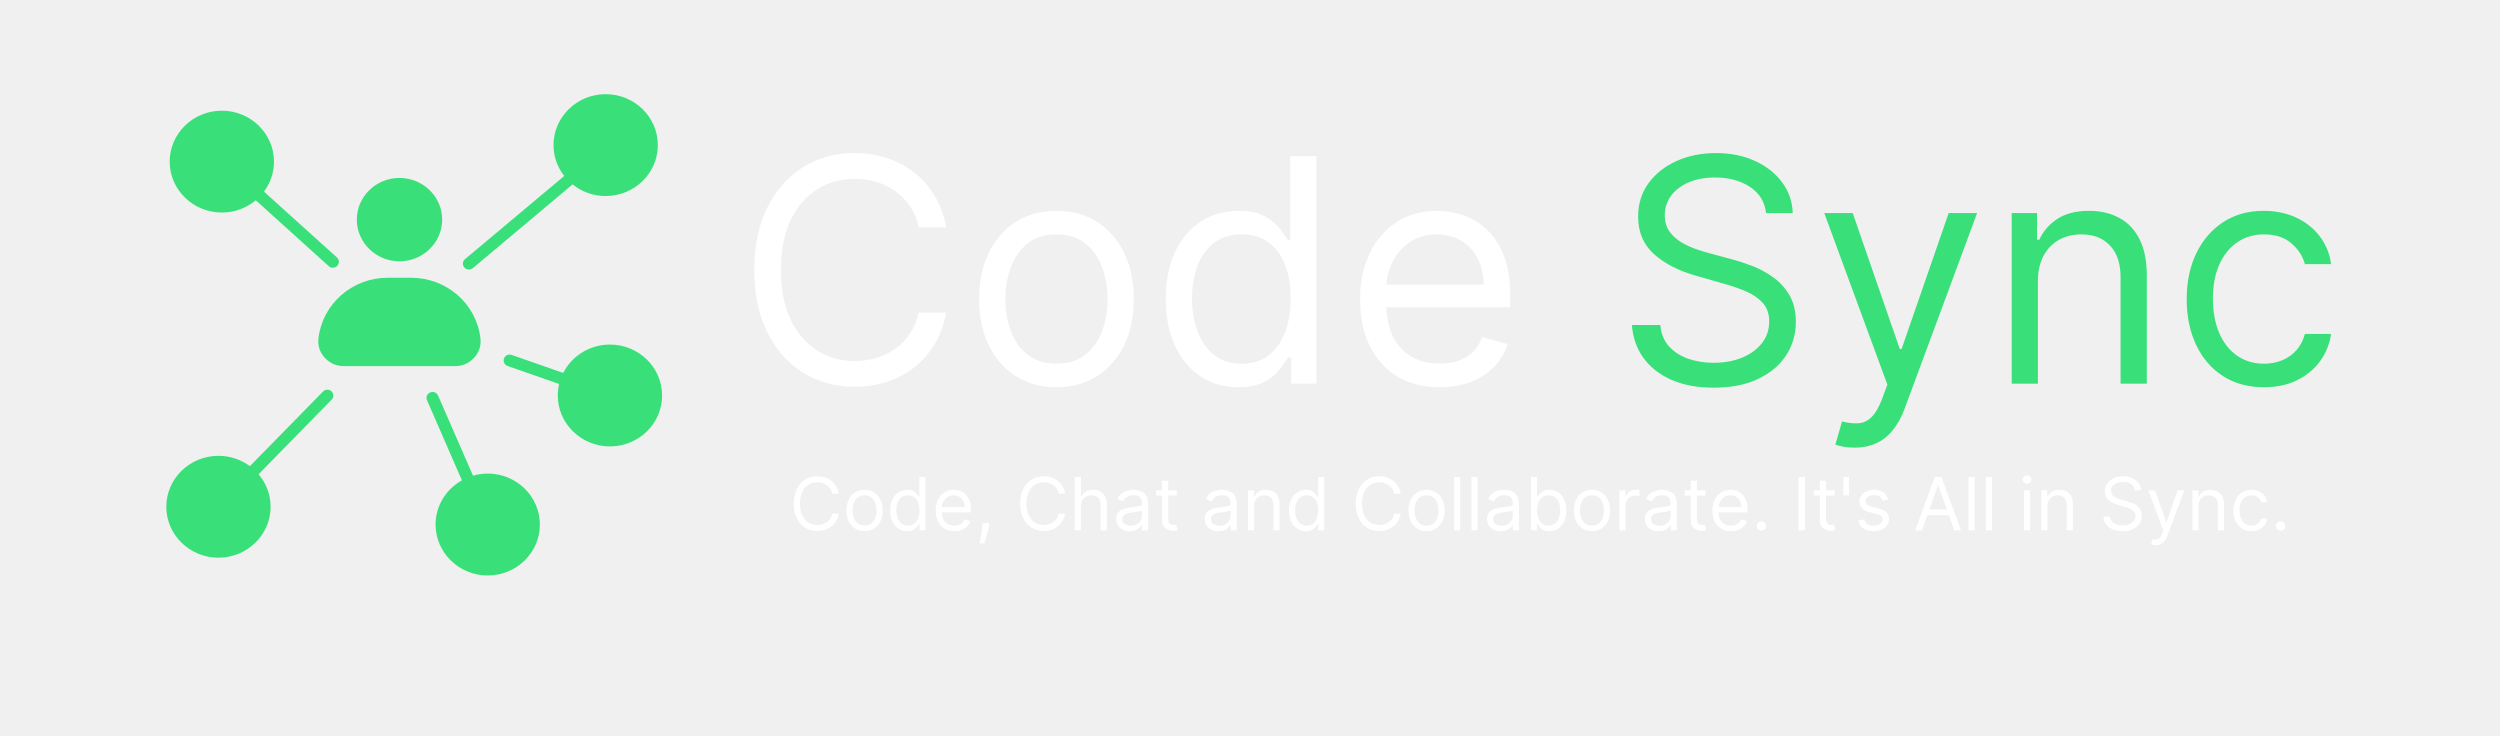
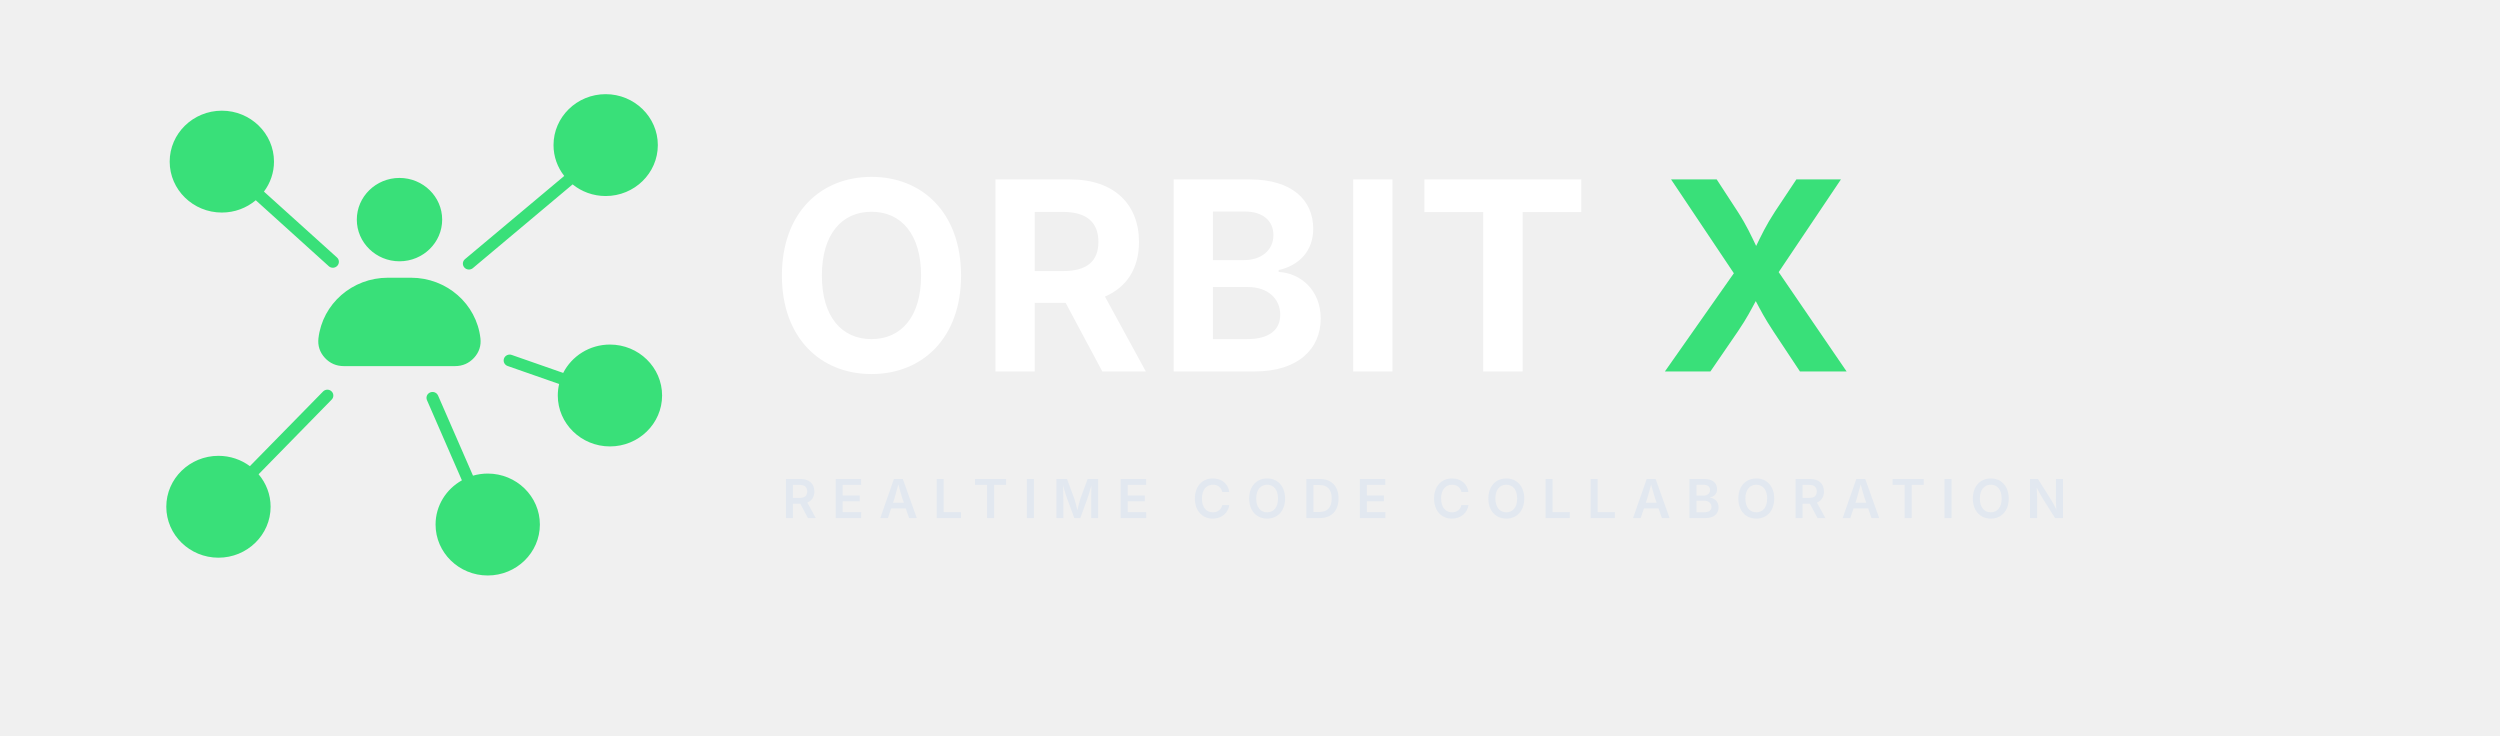
<svg xmlns="http://www.w3.org/2000/svg" width="1023" height="301" viewBox="0 0 1023 301" fill="none">
-   <path d="M387.182 93H375.909C375.242 89.758 374.076 86.909 372.409 84.454C370.773 82 368.773 79.939 366.409 78.273C364.076 76.576 361.485 75.303 358.636 74.454C355.788 73.606 352.818 73.182 349.727 73.182C344.091 73.182 338.985 74.606 334.409 77.454C329.864 80.303 326.242 84.5 323.545 90.046C320.879 95.591 319.545 102.394 319.545 110.455C319.545 118.515 320.879 125.318 323.545 130.864C326.242 136.409 329.864 140.606 334.409 143.455C338.985 146.303 344.091 147.727 349.727 147.727C352.818 147.727 355.788 147.303 358.636 146.455C361.485 145.606 364.076 144.348 366.409 142.682C368.773 140.985 370.773 138.909 372.409 136.455C374.076 133.97 375.242 131.121 375.909 127.909H387.182C386.333 132.667 384.788 136.924 382.545 140.682C380.303 144.439 377.515 147.636 374.182 150.273C370.848 152.879 367.106 154.864 362.955 156.227C358.833 157.591 354.424 158.273 349.727 158.273C341.788 158.273 334.727 156.333 328.545 152.455C322.364 148.576 317.5 143.061 313.955 135.909C310.409 128.758 308.636 120.273 308.636 110.455C308.636 100.636 310.409 92.151 313.955 85C317.5 77.849 322.364 72.333 328.545 68.454C334.727 64.576 341.788 62.636 349.727 62.636C354.424 62.636 358.833 63.318 362.955 64.682C367.106 66.046 370.848 68.046 374.182 70.682C377.515 73.288 380.303 76.47 382.545 80.227C384.788 83.954 386.333 88.212 387.182 93ZM432.307 158.455C426.004 158.455 420.473 156.955 415.716 153.955C410.989 150.955 407.292 146.758 404.625 141.364C401.989 135.97 400.67 129.667 400.67 122.455C400.67 115.182 401.989 108.833 404.625 103.409C407.292 97.985 410.989 93.773 415.716 90.773C420.473 87.773 426.004 86.273 432.307 86.273C438.61 86.273 444.125 87.773 448.852 90.773C453.61 93.773 457.307 97.985 459.943 103.409C462.61 108.833 463.943 115.182 463.943 122.455C463.943 129.667 462.61 135.97 459.943 141.364C457.307 146.758 453.61 150.955 448.852 153.955C444.125 156.955 438.61 158.455 432.307 158.455ZM432.307 148.818C437.095 148.818 441.034 147.591 444.125 145.136C447.216 142.682 449.504 139.455 450.989 135.455C452.473 131.455 453.216 127.121 453.216 122.455C453.216 117.788 452.473 113.439 450.989 109.409C449.504 105.379 447.216 102.121 444.125 99.636C441.034 97.151 437.095 95.909 432.307 95.909C427.519 95.909 423.58 97.151 420.489 99.636C417.398 102.121 415.11 105.379 413.625 109.409C412.14 113.439 411.398 117.788 411.398 122.455C411.398 127.121 412.14 131.455 413.625 135.455C415.11 139.455 417.398 142.682 420.489 145.136C423.58 147.591 427.519 148.818 432.307 148.818ZM506.682 158.455C500.864 158.455 495.727 156.985 491.273 154.045C486.818 151.076 483.333 146.894 480.818 141.5C478.303 136.076 477.045 129.667 477.045 122.273C477.045 114.939 478.303 108.576 480.818 103.182C483.333 97.788 486.833 93.621 491.318 90.682C495.803 87.742 500.985 86.273 506.864 86.273C511.409 86.273 515 87.03 517.636 88.546C520.303 90.03 522.333 91.727 523.727 93.636C525.152 95.515 526.258 97.061 527.045 98.273H527.955V63.909H538.682V157H528.318V146.273H527.045C526.258 147.545 525.136 149.152 523.682 151.091C522.227 153 520.152 154.712 517.455 156.227C514.758 157.712 511.167 158.455 506.682 158.455ZM508.136 148.818C512.439 148.818 516.076 147.697 519.045 145.455C522.015 143.182 524.273 140.045 525.818 136.045C527.364 132.015 528.136 127.364 528.136 122.091C528.136 116.879 527.379 112.318 525.864 108.409C524.348 104.47 522.106 101.409 519.136 99.227C516.167 97.015 512.5 95.909 508.136 95.909C503.591 95.909 499.803 97.076 496.773 99.409C493.773 101.712 491.515 104.848 490 108.818C488.515 112.758 487.773 117.182 487.773 122.091C487.773 127.061 488.53 131.576 490.045 135.636C491.591 139.667 493.864 142.879 496.864 145.273C499.894 147.636 503.652 148.818 508.136 148.818ZM589.091 158.455C582.364 158.455 576.561 156.97 571.682 154C566.833 151 563.091 146.818 560.455 141.455C557.848 136.061 556.545 129.788 556.545 122.636C556.545 115.485 557.848 109.182 560.455 103.727C563.091 98.242 566.758 93.97 571.455 90.909C576.182 87.818 581.697 86.273 588 86.273C591.636 86.273 595.227 86.879 598.773 88.091C602.318 89.303 605.545 91.273 608.455 94C611.364 96.697 613.682 100.273 615.409 104.727C617.136 109.182 618 114.667 618 121.182V125.727H564.182V116.455H607.091C607.091 112.515 606.303 109 604.727 105.909C603.182 102.818 600.97 100.379 598.091 98.591C595.242 96.803 591.879 95.909 588 95.909C583.727 95.909 580.03 96.97 576.909 99.091C573.818 101.182 571.439 103.909 569.773 107.273C568.106 110.636 567.273 114.242 567.273 118.091V124.273C567.273 129.545 568.182 134.015 570 137.682C571.848 141.318 574.409 144.091 577.682 146C580.955 147.879 584.758 148.818 589.091 148.818C591.909 148.818 594.455 148.424 596.727 147.636C599.03 146.818 601.015 145.606 602.682 144C604.348 142.364 605.636 140.333 606.545 137.909L616.909 140.818C615.818 144.333 613.985 147.424 611.409 150.091C608.833 152.727 605.652 154.788 601.864 156.273C598.076 157.727 593.818 158.455 589.091 158.455Z" fill="white" />
-   <path d="M722.682 87.182C722.136 82.576 719.924 79 716.045 76.454C712.167 73.909 707.409 72.636 701.773 72.636C697.652 72.636 694.045 73.303 690.955 74.636C687.894 75.97 685.5 77.803 683.773 80.136C682.076 82.47 681.227 85.121 681.227 88.091C681.227 90.576 681.818 92.712 683 94.5C684.212 96.258 685.758 97.727 687.636 98.909C689.515 100.061 691.485 101.015 693.545 101.773C695.606 102.5 697.5 103.091 699.227 103.545L708.682 106.091C711.106 106.727 713.803 107.606 716.773 108.727C719.773 109.848 722.636 111.379 725.364 113.318C728.121 115.227 730.394 117.682 732.182 120.682C733.97 123.682 734.864 127.364 734.864 131.727C734.864 136.758 733.545 141.303 730.909 145.364C728.303 149.424 724.485 152.652 719.455 155.045C714.455 157.439 708.379 158.636 701.227 158.636C694.561 158.636 688.788 157.561 683.909 155.409C679.061 153.258 675.242 150.258 672.455 146.409C669.697 142.561 668.136 138.091 667.773 133H679.409C679.712 136.515 680.894 139.424 682.955 141.727C685.045 144 687.682 145.697 690.864 146.818C694.076 147.909 697.53 148.455 701.227 148.455C705.53 148.455 709.394 147.758 712.818 146.364C716.242 144.939 718.955 142.97 720.955 140.455C722.955 137.909 723.955 134.939 723.955 131.545C723.955 128.455 723.091 125.939 721.364 124C719.636 122.061 717.364 120.485 714.545 119.273C711.727 118.061 708.682 117 705.409 116.091L693.955 112.818C686.682 110.727 680.924 107.742 676.682 103.864C672.439 99.985 670.318 94.909 670.318 88.636C670.318 83.424 671.727 78.879 674.545 75C677.394 71.091 681.212 68.061 686 65.909C690.818 63.727 696.197 62.636 702.136 62.636C708.136 62.636 713.47 63.712 718.136 65.864C722.803 67.985 726.5 70.894 729.227 74.591C731.985 78.288 733.439 82.485 733.591 87.182H722.682ZM758.852 183.182C757.034 183.182 755.413 183.03 753.989 182.727C752.564 182.455 751.58 182.182 751.034 181.909L753.761 172.455C756.367 173.121 758.67 173.364 760.67 173.182C762.67 173 764.443 172.106 765.989 170.5C767.564 168.924 769.004 166.364 770.307 162.818L772.307 157.364L746.489 87.182H758.125L777.398 142.818H778.125L797.398 87.182H809.034L779.398 167.182C778.064 170.788 776.413 173.773 774.443 176.136C772.473 178.53 770.186 180.303 767.58 181.455C765.004 182.606 762.095 183.182 758.852 183.182ZM833.92 115V157H823.193V87.182H833.557V98.091H834.466C836.102 94.546 838.587 91.697 841.92 89.546C845.254 87.364 849.557 86.273 854.83 86.273C859.557 86.273 863.693 87.242 867.239 89.182C870.784 91.091 873.542 94 875.511 97.909C877.481 101.788 878.466 106.697 878.466 112.636V157H867.739V113.364C867.739 107.879 866.314 103.606 863.466 100.545C860.617 97.454 856.708 95.909 851.739 95.909C848.314 95.909 845.254 96.651 842.557 98.136C839.89 99.621 837.784 101.788 836.239 104.636C834.693 107.485 833.92 110.939 833.92 115ZM926.432 158.455C919.886 158.455 914.25 156.909 909.523 153.818C904.795 150.727 901.159 146.47 898.614 141.045C896.068 135.621 894.795 129.424 894.795 122.455C894.795 115.364 896.098 109.106 898.705 103.682C901.341 98.227 905.008 93.97 909.705 90.909C914.432 87.818 919.947 86.273 926.25 86.273C931.159 86.273 935.583 87.182 939.523 89C943.462 90.818 946.689 93.364 949.205 96.636C951.72 99.909 953.28 103.727 953.886 108.091H943.159C942.341 104.909 940.523 102.091 937.705 99.636C934.917 97.151 931.159 95.909 926.432 95.909C922.25 95.909 918.583 97 915.432 99.182C912.311 101.333 909.871 104.379 908.114 108.318C906.386 112.227 905.523 116.818 905.523 122.091C905.523 127.485 906.371 132.182 908.068 136.182C909.795 140.182 912.22 143.288 915.341 145.5C918.492 147.712 922.189 148.818 926.432 148.818C929.22 148.818 931.75 148.333 934.023 147.364C936.295 146.394 938.22 145 939.795 143.182C941.371 141.364 942.492 139.182 943.159 136.636H953.886C953.28 140.758 951.78 144.47 949.386 147.773C947.023 151.045 943.886 153.652 939.977 155.591C936.098 157.5 931.583 158.455 926.432 158.455Z" fill="#39E079" />
-   <path d="M343.199 202H340.557C340.401 201.24 340.127 200.572 339.737 199.997C339.353 199.422 338.884 198.939 338.33 198.548C337.783 198.151 337.176 197.852 336.509 197.653C335.841 197.455 335.145 197.355 334.42 197.355C333.099 197.355 331.903 197.689 330.83 198.357C329.765 199.024 328.916 200.008 328.284 201.308C327.659 202.607 327.347 204.202 327.347 206.091C327.347 207.98 327.659 209.575 328.284 210.874C328.916 212.174 329.765 213.158 330.83 213.825C331.903 214.493 333.099 214.827 334.42 214.827C335.145 214.827 335.841 214.727 336.509 214.528C337.176 214.33 337.783 214.035 338.33 213.644C338.884 213.246 339.353 212.76 339.737 212.185C340.127 211.602 340.401 210.935 340.557 210.182H343.199C343 211.297 342.638 212.295 342.112 213.175C341.587 214.056 340.933 214.805 340.152 215.423C339.371 216.034 338.494 216.499 337.521 216.819C336.555 217.138 335.521 217.298 334.42 217.298C332.56 217.298 330.905 216.844 329.456 215.935C328.007 215.026 326.867 213.733 326.036 212.057C325.205 210.381 324.79 208.392 324.79 206.091C324.79 203.79 325.205 201.801 326.036 200.125C326.867 198.449 328.007 197.156 329.456 196.247C330.905 195.338 332.56 194.884 334.42 194.884C335.521 194.884 336.555 195.043 337.521 195.363C338.494 195.683 339.371 196.151 340.152 196.769C340.933 197.38 341.587 198.126 342.112 199.006C342.638 199.88 343 200.878 343.199 202ZM353.775 217.341C352.298 217.341 351.002 216.989 349.887 216.286C348.779 215.583 347.912 214.599 347.287 213.335C346.669 212.071 346.36 210.594 346.36 208.903C346.36 207.199 346.669 205.711 347.287 204.44C347.912 203.168 348.779 202.181 349.887 201.478C351.002 200.775 352.298 200.423 353.775 200.423C355.252 200.423 356.545 200.775 357.653 201.478C358.768 202.181 359.634 203.168 360.252 204.44C360.877 205.711 361.19 207.199 361.19 208.903C361.19 210.594 360.877 212.071 360.252 213.335C359.634 214.599 358.768 215.583 357.653 216.286C356.545 216.989 355.252 217.341 353.775 217.341ZM353.775 215.082C354.897 215.082 355.82 214.795 356.545 214.219C357.269 213.644 357.806 212.888 358.154 211.95C358.502 211.013 358.676 209.997 358.676 208.903C358.676 207.81 358.502 206.79 358.154 205.846C357.806 204.901 357.269 204.138 356.545 203.555C355.82 202.973 354.897 202.682 353.775 202.682C352.653 202.682 351.73 202.973 351.005 203.555C350.281 204.138 349.744 204.901 349.396 205.846C349.048 206.79 348.874 207.81 348.874 208.903C348.874 209.997 349.048 211.013 349.396 211.95C349.744 212.888 350.281 213.644 351.005 214.219C351.73 214.795 352.653 215.082 353.775 215.082ZM371.207 217.341C369.843 217.341 368.639 216.996 367.595 216.308C366.551 215.612 365.734 214.631 365.145 213.367C364.555 212.096 364.261 210.594 364.261 208.861C364.261 207.142 364.555 205.651 365.145 204.386C365.734 203.122 366.555 202.146 367.606 201.457C368.657 200.768 369.871 200.423 371.249 200.423C372.315 200.423 373.156 200.601 373.774 200.956C374.399 201.304 374.875 201.702 375.202 202.149C375.536 202.589 375.795 202.952 375.979 203.236H376.192V195.182H378.707V217H376.278V214.486H375.979C375.795 214.784 375.532 215.161 375.191 215.615C374.85 216.062 374.364 216.464 373.732 216.819C373.099 217.167 372.258 217.341 371.207 217.341ZM371.548 215.082C372.556 215.082 373.408 214.82 374.104 214.294C374.8 213.761 375.33 213.026 375.692 212.089C376.054 211.144 376.235 210.054 376.235 208.818C376.235 207.597 376.058 206.528 375.702 205.612C375.347 204.688 374.822 203.971 374.126 203.46C373.43 202.941 372.57 202.682 371.548 202.682C370.482 202.682 369.594 202.955 368.884 203.502C368.181 204.042 367.652 204.777 367.297 205.707C366.949 206.631 366.775 207.668 366.775 208.818C366.775 209.983 366.952 211.041 367.308 211.993C367.67 212.937 368.202 213.69 368.906 214.251C369.616 214.805 370.496 215.082 371.548 215.082ZM390.521 217.341C388.945 217.341 387.585 216.993 386.441 216.297C385.305 215.594 384.428 214.614 383.81 213.357C383.199 212.092 382.893 210.622 382.893 208.946C382.893 207.27 383.199 205.793 383.81 204.514C384.428 203.229 385.287 202.227 386.388 201.51C387.496 200.786 388.788 200.423 390.266 200.423C391.118 200.423 391.96 200.565 392.79 200.849C393.621 201.134 394.378 201.595 395.06 202.234C395.741 202.866 396.285 203.705 396.69 204.749C397.094 205.793 397.297 207.078 397.297 208.605V209.67H384.683V207.497H394.74C394.74 206.574 394.555 205.75 394.186 205.026C393.824 204.301 393.305 203.729 392.631 203.31C391.963 202.891 391.175 202.682 390.266 202.682C389.264 202.682 388.398 202.93 387.666 203.428C386.942 203.918 386.384 204.557 385.994 205.345C385.603 206.134 385.408 206.979 385.408 207.881V209.33C385.408 210.565 385.621 211.613 386.047 212.472C386.48 213.325 387.08 213.974 387.847 214.422C388.614 214.862 389.506 215.082 390.521 215.082C391.182 215.082 391.778 214.99 392.311 214.805C392.851 214.614 393.316 214.33 393.707 213.953C394.097 213.57 394.399 213.094 394.612 212.526L397.041 213.207C396.786 214.031 396.356 214.756 395.752 215.381C395.148 215.999 394.403 216.482 393.515 216.83C392.627 217.17 391.629 217.341 390.521 217.341ZM404.871 214.017L404.701 215.168C404.58 215.977 404.396 216.844 404.147 217.767C403.906 218.69 403.653 219.56 403.391 220.377C403.128 221.194 402.911 221.844 402.741 222.327H400.823C400.915 221.872 401.036 221.272 401.185 220.526C401.335 219.781 401.484 218.946 401.633 218.023C401.789 217.107 401.917 216.169 402.016 215.21L402.144 214.017H404.871ZM435.865 202H433.223C433.067 201.24 432.793 200.572 432.403 199.997C432.019 199.422 431.55 198.939 430.996 198.548C430.449 198.151 429.842 197.852 429.175 197.653C428.507 197.455 427.811 197.355 427.086 197.355C425.765 197.355 424.569 197.689 423.496 198.357C422.431 199.024 421.582 200.008 420.95 201.308C420.325 202.607 420.013 204.202 420.013 206.091C420.013 207.98 420.325 209.575 420.95 210.874C421.582 212.174 422.431 213.158 423.496 213.825C424.569 214.493 425.765 214.827 427.086 214.827C427.811 214.827 428.507 214.727 429.175 214.528C429.842 214.33 430.449 214.035 430.996 213.644C431.55 213.246 432.019 212.76 432.403 212.185C432.793 211.602 433.067 210.935 433.223 210.182H435.865C435.666 211.297 435.304 212.295 434.778 213.175C434.253 214.056 433.599 214.805 432.818 215.423C432.037 216.034 431.16 216.499 430.187 216.819C429.221 217.138 428.187 217.298 427.086 217.298C425.226 217.298 423.571 216.844 422.122 215.935C420.673 215.026 419.533 213.733 418.702 212.057C417.871 210.381 417.456 208.392 417.456 206.091C417.456 203.79 417.871 201.801 418.702 200.125C419.533 198.449 420.673 197.156 422.122 196.247C423.571 195.338 425.226 194.884 427.086 194.884C428.187 194.884 429.221 195.043 430.187 195.363C431.16 195.683 432.037 196.151 432.818 196.769C433.599 197.38 434.253 198.126 434.778 199.006C435.304 199.88 435.666 200.878 435.865 202ZM442.308 207.156V217H439.793V195.182H442.308V203.193H442.521C442.904 202.348 443.479 201.677 444.246 201.18C445.021 200.675 446.05 200.423 447.336 200.423C448.451 200.423 449.428 200.647 450.266 201.094C451.104 201.535 451.754 202.213 452.215 203.129C452.684 204.038 452.918 205.196 452.918 206.602V217H450.404V206.773C450.404 205.473 450.067 204.468 449.392 203.758C448.724 203.04 447.798 202.682 446.612 202.682C445.788 202.682 445.049 202.856 444.396 203.204C443.749 203.552 443.238 204.06 442.862 204.727C442.492 205.395 442.308 206.205 442.308 207.156ZM462.333 217.384C461.296 217.384 460.355 217.188 459.51 216.798C458.665 216.4 457.994 215.828 457.497 215.082C456.999 214.33 456.751 213.42 456.751 212.355C456.751 211.418 456.936 210.658 457.305 210.075C457.674 209.486 458.168 209.024 458.786 208.69C459.404 208.357 460.085 208.108 460.831 207.945C461.584 207.774 462.34 207.639 463.1 207.54C464.095 207.412 464.901 207.316 465.519 207.252C466.144 207.181 466.598 207.064 466.882 206.901C467.173 206.737 467.319 206.453 467.319 206.048V205.963C467.319 204.912 467.031 204.095 466.456 203.513C465.888 202.93 465.025 202.639 463.867 202.639C462.667 202.639 461.726 202.902 461.044 203.428C460.362 203.953 459.883 204.514 459.606 205.111L457.22 204.259C457.646 203.264 458.214 202.49 458.924 201.936C459.642 201.375 460.423 200.984 461.268 200.764C462.12 200.537 462.958 200.423 463.782 200.423C464.308 200.423 464.911 200.487 465.593 200.615C466.282 200.736 466.946 200.988 467.585 201.371C468.232 201.755 468.768 202.334 469.194 203.108C469.62 203.882 469.833 204.919 469.833 206.219V217H467.319V214.784H467.191C467.021 215.139 466.737 215.519 466.339 215.924C465.941 216.329 465.412 216.673 464.752 216.957C464.091 217.241 463.285 217.384 462.333 217.384ZM462.717 215.125C463.711 215.125 464.549 214.93 465.231 214.539C465.92 214.148 466.438 213.644 466.786 213.026C467.142 212.408 467.319 211.759 467.319 211.077V208.776C467.213 208.903 466.978 209.021 466.616 209.127C466.261 209.227 465.849 209.315 465.38 209.393C464.919 209.464 464.468 209.528 464.027 209.585C463.594 209.635 463.242 209.678 462.972 209.713C462.319 209.798 461.708 209.937 461.14 210.129C460.579 210.313 460.124 210.594 459.776 210.97C459.436 211.339 459.265 211.844 459.265 212.483C459.265 213.357 459.588 214.017 460.235 214.464C460.888 214.905 461.715 215.125 462.717 215.125ZM481.539 200.636V202.767H473.059V200.636H481.539ZM475.53 196.716H478.044V212.312C478.044 213.023 478.147 213.555 478.353 213.911C478.566 214.259 478.836 214.493 479.163 214.614C479.497 214.727 479.848 214.784 480.218 214.784C480.495 214.784 480.722 214.77 480.9 214.741C481.077 214.706 481.219 214.678 481.326 214.656L481.837 216.915C481.667 216.979 481.429 217.043 481.123 217.107C480.818 217.178 480.431 217.213 479.962 217.213C479.252 217.213 478.556 217.06 477.874 216.755C477.199 216.45 476.638 215.984 476.191 215.359C475.75 214.734 475.53 213.946 475.53 212.994V196.716ZM498.574 217.384C497.537 217.384 496.596 217.188 495.75 216.798C494.905 216.4 494.234 215.828 493.737 215.082C493.24 214.33 492.991 213.42 492.991 212.355C492.991 211.418 493.176 210.658 493.545 210.075C493.914 209.486 494.408 209.024 495.026 208.69C495.644 208.357 496.326 208.108 497.071 207.945C497.824 207.774 498.581 207.639 499.341 207.54C500.335 207.412 501.141 207.316 501.759 207.252C502.384 207.181 502.838 207.064 503.123 206.901C503.414 206.737 503.559 206.453 503.559 206.048V205.963C503.559 204.912 503.272 204.095 502.696 203.513C502.128 202.93 501.265 202.639 500.108 202.639C498.907 202.639 497.966 202.902 497.284 203.428C496.603 203.953 496.123 204.514 495.846 205.111L493.46 204.259C493.886 203.264 494.454 202.49 495.164 201.936C495.882 201.375 496.663 200.984 497.508 200.764C498.36 200.537 499.199 200.423 500.022 200.423C500.548 200.423 501.152 200.487 501.833 200.615C502.522 200.736 503.186 200.988 503.826 201.371C504.472 201.755 505.008 202.334 505.434 203.108C505.86 203.882 506.074 204.919 506.074 206.219V217H503.559V214.784H503.431C503.261 215.139 502.977 215.519 502.579 215.924C502.181 216.329 501.652 216.673 500.992 216.957C500.331 217.241 499.525 217.384 498.574 217.384ZM498.957 215.125C499.951 215.125 500.789 214.93 501.471 214.539C502.16 214.148 502.679 213.644 503.027 213.026C503.382 212.408 503.559 211.759 503.559 211.077V208.776C503.453 208.903 503.218 209.021 502.856 209.127C502.501 209.227 502.089 209.315 501.62 209.393C501.159 209.464 500.708 209.528 500.267 209.585C499.834 209.635 499.483 209.678 499.213 209.713C498.559 209.798 497.949 209.937 497.38 210.129C496.819 210.313 496.365 210.594 496.017 210.97C495.676 211.339 495.505 211.844 495.505 212.483C495.505 213.357 495.828 214.017 496.475 214.464C497.128 214.905 497.956 215.125 498.957 215.125ZM513.177 207.156V217H510.662V200.636H513.091V203.193H513.305C513.688 202.362 514.27 201.695 515.052 201.19C515.833 200.679 516.841 200.423 518.077 200.423C519.185 200.423 520.155 200.651 520.986 201.105C521.817 201.553 522.463 202.234 522.925 203.151C523.386 204.06 523.617 205.21 523.617 206.602V217H521.103V206.773C521.103 205.487 520.769 204.486 520.101 203.768C519.434 203.044 518.518 202.682 517.353 202.682C516.55 202.682 515.833 202.856 515.201 203.204C514.576 203.552 514.082 204.06 513.72 204.727C513.358 205.395 513.177 206.205 513.177 207.156ZM534.39 217.341C533.027 217.341 531.823 216.996 530.779 216.308C529.735 215.612 528.918 214.631 528.328 213.367C527.739 212.096 527.444 210.594 527.444 208.861C527.444 207.142 527.739 205.651 528.328 204.386C528.918 203.122 529.738 202.146 530.789 201.457C531.841 200.768 533.055 200.423 534.433 200.423C535.498 200.423 536.34 200.601 536.958 200.956C537.583 201.304 538.059 201.702 538.385 202.149C538.719 202.589 538.978 202.952 539.163 203.236H539.376V195.182H541.89V217H539.461V214.486H539.163C538.978 214.784 538.716 215.161 538.375 215.615C538.034 216.062 537.547 216.464 536.915 216.819C536.283 217.167 535.441 217.341 534.39 217.341ZM534.731 215.082C535.74 215.082 536.592 214.82 537.288 214.294C537.984 213.761 538.513 213.026 538.875 212.089C539.238 211.144 539.419 210.054 539.419 208.818C539.419 207.597 539.241 206.528 538.886 205.612C538.531 204.688 538.005 203.971 537.309 203.46C536.613 202.941 535.754 202.682 534.731 202.682C533.666 202.682 532.778 202.955 532.068 203.502C531.365 204.042 530.836 204.777 530.48 205.707C530.132 206.631 529.958 207.668 529.958 208.818C529.958 209.983 530.136 211.041 530.491 211.993C530.853 212.937 531.386 213.69 532.089 214.251C532.799 214.805 533.68 215.082 534.731 215.082ZM573.179 202H570.537C570.381 201.24 570.108 200.572 569.717 199.997C569.333 199.422 568.865 198.939 568.311 198.548C567.764 198.151 567.157 197.852 566.489 197.653C565.821 197.455 565.125 197.355 564.401 197.355C563.08 197.355 561.883 197.689 560.811 198.357C559.745 199.024 558.897 200.008 558.265 201.308C557.64 202.607 557.327 204.202 557.327 206.091C557.327 207.98 557.64 209.575 558.265 210.874C558.897 212.174 559.745 213.158 560.811 213.825C561.883 214.493 563.08 214.827 564.401 214.827C565.125 214.827 565.821 214.727 566.489 214.528C567.157 214.33 567.764 214.035 568.311 213.644C568.865 213.246 569.333 212.76 569.717 212.185C570.108 211.602 570.381 210.935 570.537 210.182H573.179C572.98 211.297 572.618 212.295 572.093 213.175C571.567 214.056 570.914 214.805 570.132 215.423C569.351 216.034 568.474 216.499 567.501 216.819C566.535 217.138 565.502 217.298 564.401 217.298C562.54 217.298 560.885 216.844 559.436 215.935C557.988 215.026 556.848 213.733 556.017 212.057C555.186 210.381 554.77 208.392 554.77 206.091C554.77 203.79 555.186 201.801 556.017 200.125C556.848 198.449 557.988 197.156 559.436 196.247C560.885 195.338 562.54 194.884 564.401 194.884C565.502 194.884 566.535 195.043 567.501 195.363C568.474 195.683 569.351 196.151 570.132 196.769C570.914 197.38 571.567 198.126 572.093 199.006C572.618 199.88 572.98 200.878 573.179 202ZM583.756 217.341C582.278 217.341 580.982 216.989 579.867 216.286C578.759 215.583 577.893 214.599 577.268 213.335C576.65 212.071 576.341 210.594 576.341 208.903C576.341 207.199 576.65 205.711 577.268 204.44C577.893 203.168 578.759 202.181 579.867 201.478C580.982 200.775 582.278 200.423 583.756 200.423C585.233 200.423 586.525 200.775 587.633 201.478C588.748 202.181 589.615 203.168 590.233 204.44C590.858 205.711 591.17 207.199 591.17 208.903C591.17 210.594 590.858 212.071 590.233 213.335C589.615 214.599 588.748 215.583 587.633 216.286C586.525 216.989 585.233 217.341 583.756 217.341ZM583.756 215.082C584.878 215.082 585.801 214.795 586.525 214.219C587.25 213.644 587.786 212.888 588.134 211.95C588.482 211.013 588.656 209.997 588.656 208.903C588.656 207.81 588.482 206.79 588.134 205.846C587.786 204.901 587.25 204.138 586.525 203.555C585.801 202.973 584.878 202.682 583.756 202.682C582.633 202.682 581.71 202.973 580.986 203.555C580.261 204.138 579.725 204.901 579.377 205.846C579.029 206.79 578.855 207.81 578.855 208.903C578.855 209.997 579.029 211.013 579.377 211.95C579.725 212.888 580.261 213.644 580.986 214.219C581.71 214.795 582.633 215.082 583.756 215.082ZM597.522 195.182V217H595.008V195.182H597.522ZM604.642 195.182V217H602.127V195.182H604.642ZM614.062 217.384C613.025 217.384 612.084 217.188 611.239 216.798C610.393 216.4 609.722 215.828 609.225 215.082C608.728 214.33 608.479 213.42 608.479 212.355C608.479 211.418 608.664 210.658 609.033 210.075C609.403 209.486 609.896 209.024 610.514 208.69C611.132 208.357 611.814 208.108 612.56 207.945C613.313 207.774 614.069 207.639 614.829 207.54C615.823 207.412 616.629 207.316 617.247 207.252C617.872 207.181 618.327 207.064 618.611 206.901C618.902 206.737 619.048 206.453 619.048 206.048V205.963C619.048 204.912 618.76 204.095 618.185 203.513C617.616 202.93 616.754 202.639 615.596 202.639C614.396 202.639 613.455 202.902 612.773 203.428C612.091 203.953 611.612 204.514 611.335 205.111L608.948 204.259C609.374 203.264 609.942 202.49 610.653 201.936C611.37 201.375 612.151 200.984 612.996 200.764C613.849 200.537 614.687 200.423 615.511 200.423C616.036 200.423 616.64 200.487 617.322 200.615C618.011 200.736 618.675 200.988 619.314 201.371C619.96 201.755 620.496 202.334 620.923 203.108C621.349 203.882 621.562 204.919 621.562 206.219V217H619.048V214.784H618.92C618.749 215.139 618.465 215.519 618.067 215.924C617.67 216.329 617.141 216.673 616.48 216.957C615.82 217.241 615.013 217.384 614.062 217.384ZM614.445 215.125C615.44 215.125 616.278 214.93 616.96 214.539C617.648 214.148 618.167 213.644 618.515 213.026C618.87 212.408 619.048 211.759 619.048 211.077V208.776C618.941 208.903 618.707 209.021 618.344 209.127C617.989 209.227 617.577 209.315 617.109 209.393C616.647 209.464 616.196 209.528 615.756 209.585C615.322 209.635 614.971 209.678 614.701 209.713C614.048 209.798 613.437 209.937 612.869 210.129C612.308 210.313 611.853 210.594 611.505 210.97C611.164 211.339 610.994 211.844 610.994 212.483C610.994 213.357 611.317 214.017 611.963 214.464C612.616 214.905 613.444 215.125 614.445 215.125ZM626.492 217V195.182H629.006V203.236H629.219C629.404 202.952 629.659 202.589 629.986 202.149C630.32 201.702 630.796 201.304 631.414 200.956C632.039 200.601 632.884 200.423 633.949 200.423C635.327 200.423 636.541 200.768 637.593 201.457C638.644 202.146 639.464 203.122 640.053 204.386C640.643 205.651 640.938 207.142 640.938 208.861C640.938 210.594 640.643 212.096 640.053 213.367C639.464 214.631 638.647 215.612 637.603 216.308C636.559 216.996 635.355 217.341 633.992 217.341C632.941 217.341 632.099 217.167 631.467 216.819C630.835 216.464 630.348 216.062 630.007 215.615C629.666 215.161 629.404 214.784 629.219 214.486H628.921V217H626.492ZM628.963 208.818C628.963 210.054 629.144 211.144 629.507 212.089C629.869 213.026 630.398 213.761 631.094 214.294C631.79 214.82 632.642 215.082 633.651 215.082C634.702 215.082 635.579 214.805 636.282 214.251C636.992 213.69 637.525 212.937 637.88 211.993C638.242 211.041 638.423 209.983 638.423 208.818C638.423 207.668 638.246 206.631 637.891 205.707C637.543 204.777 637.014 204.042 636.303 203.502C635.6 202.955 634.716 202.682 633.651 202.682C632.628 202.682 631.769 202.941 631.073 203.46C630.377 203.971 629.851 204.688 629.496 205.612C629.141 206.528 628.963 207.597 628.963 208.818ZM651.431 217.341C649.954 217.341 648.658 216.989 647.543 216.286C646.435 215.583 645.568 214.599 644.943 213.335C644.325 212.071 644.017 210.594 644.017 208.903C644.017 207.199 644.325 205.711 644.943 204.44C645.568 203.168 646.435 202.181 647.543 201.478C648.658 200.775 649.954 200.423 651.431 200.423C652.909 200.423 654.201 200.775 655.309 201.478C656.424 202.181 657.291 203.168 657.909 204.44C658.534 205.711 658.846 207.199 658.846 208.903C658.846 210.594 658.534 212.071 657.909 213.335C657.291 214.599 656.424 215.583 655.309 216.286C654.201 216.989 652.909 217.341 651.431 217.341ZM651.431 215.082C652.553 215.082 653.477 214.795 654.201 214.219C654.926 213.644 655.462 212.888 655.81 211.95C656.158 211.013 656.332 209.997 656.332 208.903C656.332 207.81 656.158 206.79 655.81 205.846C655.462 204.901 654.926 204.138 654.201 203.555C653.477 202.973 652.553 202.682 651.431 202.682C650.309 202.682 649.386 202.973 648.661 203.555C647.937 204.138 647.401 204.901 647.053 205.846C646.705 206.79 646.531 207.81 646.531 208.903C646.531 209.997 646.705 211.013 647.053 211.95C647.401 212.888 647.937 213.644 648.661 214.219C649.386 214.795 650.309 215.082 651.431 215.082ZM662.684 217V200.636H665.113V203.108H665.283C665.582 202.298 666.121 201.641 666.903 201.137C667.684 200.633 668.565 200.381 669.545 200.381C669.729 200.381 669.96 200.384 670.237 200.391C670.514 200.398 670.724 200.409 670.866 200.423V202.98C670.781 202.959 670.585 202.927 670.28 202.884C669.982 202.835 669.665 202.81 669.332 202.81C668.536 202.81 667.826 202.977 667.201 203.31C666.583 203.637 666.093 204.092 665.731 204.674C665.376 205.249 665.198 205.906 665.198 206.645V217H662.684ZM678.661 217.384C677.624 217.384 676.683 217.188 675.838 216.798C674.993 216.4 674.322 215.828 673.825 215.082C673.328 214.33 673.079 213.42 673.079 212.355C673.079 211.418 673.264 210.658 673.633 210.075C674.002 209.486 674.496 209.024 675.114 208.69C675.732 208.357 676.414 208.108 677.159 207.945C677.912 207.774 678.669 207.639 679.428 207.54C680.423 207.412 681.229 207.316 681.847 207.252C682.472 207.181 682.926 207.064 683.21 206.901C683.502 206.737 683.647 206.453 683.647 206.048V205.963C683.647 204.912 683.36 204.095 682.784 203.513C682.216 202.93 681.353 202.639 680.195 202.639C678.995 202.639 678.054 202.902 677.372 203.428C676.691 203.953 676.211 204.514 675.934 205.111L673.548 204.259C673.974 203.264 674.542 202.49 675.252 201.936C675.97 201.375 676.751 200.984 677.596 200.764C678.448 200.537 679.286 200.423 680.11 200.423C680.636 200.423 681.24 200.487 681.921 200.615C682.61 200.736 683.274 200.988 683.914 201.371C684.56 201.755 685.096 202.334 685.522 203.108C685.948 203.882 686.161 204.919 686.161 206.219V217H683.647V214.784H683.519C683.349 215.139 683.065 215.519 682.667 215.924C682.269 216.329 681.74 216.673 681.08 216.957C680.419 217.241 679.613 217.384 678.661 217.384ZM679.045 215.125C680.039 215.125 680.877 214.93 681.559 214.539C682.248 214.148 682.767 213.644 683.115 213.026C683.47 212.408 683.647 211.759 683.647 211.077V208.776C683.541 208.903 683.306 209.021 682.944 209.127C682.589 209.227 682.177 209.315 681.708 209.393C681.247 209.464 680.796 209.528 680.355 209.585C679.922 209.635 679.57 209.678 679.301 209.713C678.647 209.798 678.036 209.937 677.468 210.129C676.907 210.313 676.453 210.594 676.105 210.97C675.764 211.339 675.593 211.844 675.593 212.483C675.593 213.357 675.916 214.017 676.563 214.464C677.216 214.905 678.044 215.125 679.045 215.125ZM697.867 200.636V202.767H689.387V200.636H697.867ZM691.858 196.716H694.373V212.312C694.373 213.023 694.475 213.555 694.681 213.911C694.895 214.259 695.164 214.493 695.491 214.614C695.825 214.727 696.176 214.784 696.546 214.784C696.823 214.784 697.05 214.77 697.228 214.741C697.405 214.706 697.547 214.678 697.654 214.656L698.165 216.915C697.995 216.979 697.757 217.043 697.451 217.107C697.146 217.178 696.759 217.213 696.29 217.213C695.58 217.213 694.884 217.06 694.202 216.755C693.527 216.45 692.966 215.984 692.519 215.359C692.078 214.734 691.858 213.946 691.858 212.994V196.716ZM708.334 217.341C706.757 217.341 705.397 216.993 704.254 216.297C703.117 215.594 702.24 214.614 701.622 213.357C701.011 212.092 700.706 210.622 700.706 208.946C700.706 207.27 701.011 205.793 701.622 204.514C702.24 203.229 703.099 202.227 704.2 201.51C705.308 200.786 706.601 200.423 708.078 200.423C708.93 200.423 709.772 200.565 710.603 200.849C711.434 201.134 712.19 201.595 712.872 202.234C713.554 202.866 714.097 203.705 714.502 204.749C714.907 205.793 715.109 207.078 715.109 208.605V209.67H702.496V207.497H712.553C712.553 206.574 712.368 205.75 711.999 205.026C711.636 204.301 711.118 203.729 710.443 203.31C709.776 202.891 708.987 202.682 708.078 202.682C707.077 202.682 706.21 202.93 705.479 203.428C704.754 203.918 704.197 204.557 703.806 205.345C703.415 206.134 703.22 206.979 703.22 207.881V209.33C703.22 210.565 703.433 211.613 703.859 212.472C704.293 213.325 704.893 213.974 705.66 214.422C706.427 214.862 707.318 215.082 708.334 215.082C708.994 215.082 709.591 214.99 710.124 214.805C710.663 214.614 711.129 214.33 711.519 213.953C711.91 213.57 712.212 213.094 712.425 212.526L714.854 213.207C714.598 214.031 714.168 214.756 713.565 215.381C712.961 215.999 712.215 216.482 711.327 216.83C710.44 217.17 709.442 217.341 708.334 217.341ZM720.766 217.17C720.241 217.17 719.79 216.982 719.413 216.606C719.037 216.229 718.849 215.778 718.849 215.253C718.849 214.727 719.037 214.276 719.413 213.9C719.79 213.523 720.241 213.335 720.766 213.335C721.292 213.335 721.743 213.523 722.119 213.9C722.496 214.276 722.684 214.727 722.684 215.253C722.684 215.601 722.595 215.92 722.418 216.212C722.247 216.503 722.016 216.737 721.725 216.915C721.441 217.085 721.121 217.17 720.766 217.17ZM738.616 195.182V217H735.974V195.182H738.616ZM750.689 200.636V202.767H742.209V200.636H750.689ZM744.681 196.716H747.195V212.312C747.195 213.023 747.298 213.555 747.504 213.911C747.717 214.259 747.987 214.493 748.313 214.614C748.647 214.727 748.999 214.784 749.368 214.784C749.645 214.784 749.872 214.77 750.05 214.741C750.227 214.706 750.369 214.678 750.476 214.656L750.987 216.915C750.817 216.979 750.579 217.043 750.274 217.107C749.968 217.178 749.581 217.213 749.112 217.213C748.402 217.213 747.706 217.06 747.024 216.755C746.35 216.45 745.789 215.984 745.341 215.359C744.901 214.734 744.681 213.946 744.681 212.994V196.716ZM756.644 195.182V202.682H754.301V195.182H756.644ZM772.712 204.301L770.454 204.94C770.312 204.564 770.102 204.198 769.825 203.843C769.555 203.481 769.186 203.183 768.717 202.948C768.249 202.714 767.648 202.597 766.917 202.597C765.915 202.597 765.081 202.827 764.413 203.289C763.753 203.744 763.423 204.322 763.423 205.026C763.423 205.651 763.65 206.144 764.104 206.506C764.559 206.869 765.269 207.17 766.235 207.412L768.664 208.009C770.127 208.364 771.217 208.907 771.935 209.638C772.652 210.363 773.011 211.297 773.011 212.44C773.011 213.378 772.741 214.216 772.201 214.955C771.668 215.693 770.923 216.276 769.964 216.702C769.005 217.128 767.89 217.341 766.619 217.341C764.95 217.341 763.568 216.979 762.474 216.254C761.381 215.53 760.688 214.472 760.397 213.08L762.783 212.483C763.011 213.364 763.44 214.024 764.072 214.464C764.712 214.905 765.546 215.125 766.576 215.125C767.748 215.125 768.678 214.876 769.367 214.379C770.063 213.875 770.411 213.271 770.411 212.568C770.411 212 770.212 211.524 769.815 211.141C769.417 210.75 768.806 210.459 767.982 210.267L765.255 209.628C763.756 209.273 762.656 208.722 761.952 207.977C761.256 207.224 760.908 206.283 760.908 205.153C760.908 204.23 761.168 203.413 761.686 202.703C762.212 201.993 762.925 201.435 763.827 201.031C764.737 200.626 765.766 200.423 766.917 200.423C768.536 200.423 769.808 200.778 770.731 201.489C771.661 202.199 772.322 203.136 772.712 204.301ZM786.469 217H783.699L791.71 195.182H794.437L802.449 217H799.679L793.159 198.634H792.988L786.469 217ZM787.491 208.477H798.656V210.821H787.491V208.477ZM808.02 195.182V217H805.506V195.182H808.02ZM815.14 195.182V217H812.625V195.182H815.14ZM828.182 217V200.636H830.696V217H828.182ZM829.46 197.909C828.97 197.909 828.548 197.742 828.193 197.408C827.845 197.075 827.671 196.673 827.671 196.205C827.671 195.736 827.845 195.335 828.193 195.001C828.548 194.667 828.97 194.5 829.46 194.5C829.95 194.5 830.369 194.667 830.718 195.001C831.073 195.335 831.25 195.736 831.25 196.205C831.25 196.673 831.073 197.075 830.718 197.408C830.369 197.742 829.95 197.909 829.46 197.909ZM837.815 207.156V217H835.301V200.636H837.73V203.193H837.943C838.327 202.362 838.909 201.695 839.69 201.19C840.472 200.679 841.48 200.423 842.716 200.423C843.824 200.423 844.793 200.651 845.624 201.105C846.455 201.553 847.102 202.234 847.563 203.151C848.025 204.06 848.256 205.21 848.256 206.602V217H845.741V206.773C845.741 205.487 845.408 204.486 844.74 203.768C844.072 203.044 843.156 202.682 841.991 202.682C841.189 202.682 840.472 202.856 839.839 203.204C839.214 203.552 838.721 204.06 838.359 204.727C837.996 205.395 837.815 206.205 837.815 207.156ZM873.56 200.636C873.432 199.557 872.914 198.719 872.005 198.122C871.096 197.526 869.981 197.227 868.66 197.227C867.694 197.227 866.849 197.384 866.124 197.696C865.407 198.009 864.846 198.438 864.441 198.985C864.043 199.532 863.844 200.153 863.844 200.849C863.844 201.432 863.983 201.933 864.26 202.352C864.544 202.763 864.906 203.108 865.346 203.385C865.787 203.655 866.248 203.879 866.731 204.056C867.214 204.227 867.658 204.365 868.063 204.472L870.279 205.068C870.847 205.217 871.479 205.423 872.175 205.686C872.878 205.949 873.55 206.308 874.189 206.762C874.835 207.21 875.368 207.785 875.787 208.488C876.206 209.191 876.415 210.054 876.415 211.077C876.415 212.256 876.106 213.321 875.488 214.273C874.878 215.224 873.983 215.981 872.804 216.542C871.632 217.103 870.208 217.384 868.532 217.384C866.969 217.384 865.616 217.131 864.473 216.627C863.336 216.123 862.442 215.42 861.788 214.518C861.142 213.616 860.776 212.568 860.691 211.375H863.418C863.489 212.199 863.766 212.881 864.249 213.42C864.739 213.953 865.357 214.351 866.103 214.614C866.856 214.869 867.665 214.997 868.532 214.997C869.54 214.997 870.446 214.834 871.248 214.507C872.051 214.173 872.687 213.712 873.155 213.122C873.624 212.526 873.858 211.83 873.858 211.034C873.858 210.31 873.656 209.72 873.251 209.266C872.846 208.811 872.314 208.442 871.653 208.158C870.993 207.874 870.279 207.625 869.512 207.412L866.827 206.645C865.123 206.155 863.773 205.455 862.779 204.546C861.785 203.637 861.287 202.447 861.287 200.977C861.287 199.756 861.618 198.69 862.278 197.781C862.946 196.865 863.841 196.155 864.963 195.651C866.092 195.139 867.353 194.884 868.745 194.884C870.151 194.884 871.401 195.136 872.495 195.64C873.589 196.137 874.455 196.819 875.094 197.685C875.741 198.552 876.081 199.536 876.117 200.636H873.56ZM882.038 223.136C881.612 223.136 881.232 223.101 880.898 223.03C880.564 222.966 880.333 222.902 880.205 222.838L880.844 220.622C881.455 220.778 881.995 220.835 882.464 220.793C882.933 220.75 883.348 220.54 883.71 220.164C884.08 219.795 884.417 219.195 884.722 218.364L885.191 217.085L879.14 200.636H881.867L886.384 213.676H886.555L891.072 200.636H893.799L886.853 219.386C886.54 220.232 886.153 220.931 885.692 221.485C885.23 222.046 884.694 222.462 884.083 222.732C883.479 223.001 882.798 223.136 882.038 223.136ZM899.632 207.156V217H897.118V200.636H899.547V203.193H899.76C900.143 202.362 900.725 201.695 901.507 201.19C902.288 200.679 903.297 200.423 904.532 200.423C905.64 200.423 906.61 200.651 907.441 201.105C908.272 201.553 908.918 202.234 909.38 203.151C909.841 204.06 910.072 205.21 910.072 206.602V217H907.558V206.773C907.558 205.487 907.224 204.486 906.556 203.768C905.889 203.044 904.973 202.682 903.808 202.682C903.005 202.682 902.288 202.856 901.656 203.204C901.031 203.552 900.537 204.06 900.175 204.727C899.813 205.395 899.632 206.205 899.632 207.156ZM921.314 217.341C919.78 217.341 918.459 216.979 917.351 216.254C916.243 215.53 915.391 214.532 914.794 213.261C914.198 211.989 913.899 210.537 913.899 208.903C913.899 207.241 914.205 205.775 914.816 204.504C915.433 203.225 916.293 202.227 917.394 201.51C918.502 200.786 919.794 200.423 921.271 200.423C922.422 200.423 923.459 200.636 924.382 201.062C925.306 201.489 926.062 202.085 926.651 202.852C927.241 203.619 927.607 204.514 927.749 205.537H925.235C925.043 204.791 924.617 204.131 923.956 203.555C923.303 202.973 922.422 202.682 921.314 202.682C920.334 202.682 919.475 202.937 918.736 203.449C918.004 203.953 917.433 204.667 917.021 205.59C916.616 206.506 916.414 207.582 916.414 208.818C916.414 210.082 916.612 211.183 917.01 212.121C917.415 213.058 917.983 213.786 918.715 214.305C919.453 214.823 920.32 215.082 921.314 215.082C921.968 215.082 922.561 214.969 923.093 214.741C923.626 214.514 924.077 214.188 924.446 213.761C924.816 213.335 925.078 212.824 925.235 212.227H927.749C927.607 213.193 927.255 214.063 926.694 214.837C926.14 215.604 925.405 216.215 924.489 216.67C923.58 217.117 922.521 217.341 921.314 217.341ZM933.257 217.17C932.731 217.17 932.28 216.982 931.904 216.606C931.527 216.229 931.339 215.778 931.339 215.253C931.339 214.727 931.527 214.276 931.904 213.9C932.28 213.523 932.731 213.335 933.257 213.335C933.782 213.335 934.233 213.523 934.61 213.9C934.986 214.276 935.174 214.727 935.174 215.253C935.174 215.601 935.085 215.92 934.908 216.212C934.737 216.503 934.507 216.737 934.215 216.915C933.931 217.085 933.612 217.17 933.257 217.17Z" fill="white" />
  <path fill-rule="evenodd" clip-rule="evenodd" d="M247.841 80.216C259.62 80.216 269.184 70.856 269.184 59.374C269.184 47.872 259.599 38.533 247.841 38.533C236.062 38.533 226.499 47.893 226.499 59.374C226.499 64.117 228.139 68.506 230.887 72L190.267 106.05C189.224 106.923 189.117 108.442 190.012 109.461C190.502 110.022 191.205 110.293 191.886 110.293C192.461 110.293 193.036 110.106 193.505 109.71L234.316 75.453C237.979 78.427 242.708 80.216 247.841 80.216ZM132.182 160.213L102.256 190.747C98.677 188.106 94.226 186.525 89.391 186.525C77.612 186.525 68.048 195.885 68.048 207.366C68.048 218.869 77.633 228.208 89.391 228.208C101.17 228.208 110.733 218.848 110.733 207.366C110.733 202.312 108.88 197.694 105.813 194.075L135.718 163.52C136.655 162.563 136.634 161.024 135.633 160.109C134.674 159.214 133.12 159.235 132.182 160.213ZM138.019 108.774C138.934 107.797 138.892 106.258 137.891 105.363L108.007 78.406C110.584 74.954 112.118 70.71 112.118 66.134C112.118 54.632 102.533 45.293 90.775 45.293C78.996 45.293 69.433 54.653 69.433 66.134C69.433 77.637 79.018 86.976 90.775 86.976C96.079 86.976 100.914 85.083 104.663 81.942L134.525 108.92C134.994 109.357 135.612 109.565 136.208 109.565C136.868 109.565 137.529 109.294 138.019 108.774ZM228.245 161.835C228.245 173.338 237.83 182.677 249.588 182.677C261.367 182.677 270.931 173.317 270.931 161.835C270.931 150.333 261.346 140.994 249.588 140.994C241.217 140.994 233.954 145.736 230.461 152.6L209.395 145.237C208.117 144.779 206.69 145.445 206.242 146.693C205.774 147.941 206.455 149.334 207.733 149.771L228.799 157.134C228.437 158.653 228.245 160.234 228.245 161.835ZM193.548 194.637C195.465 194.096 197.488 193.784 199.576 193.784C211.354 193.784 220.918 203.144 220.918 214.646C220.918 226.149 211.333 235.488 199.576 235.488C187.797 235.488 178.233 226.128 178.233 214.646C178.233 206.909 182.578 200.149 189.011 196.55L174.718 163.749C174.186 162.522 174.761 161.107 176.018 160.587C177.274 160.067 178.723 160.629 179.255 161.856L193.548 194.637ZM168.179 113.642H158.743C144.153 113.642 131.948 124.312 130.308 138.435C129.967 141.451 130.84 144.134 132.907 146.402C134.973 148.669 137.614 149.813 140.724 149.813H186.178C189.288 149.813 191.908 148.669 193.995 146.402C196.061 144.134 196.934 141.451 196.594 138.435C194.975 124.312 182.749 113.642 168.179 113.642ZM180.938 89.867C180.938 80.466 173.1 72.811 163.472 72.811C153.844 72.811 146.006 80.466 146.006 89.867C146.006 99.269 153.844 106.923 163.472 106.923C173.1 106.923 180.938 99.269 180.938 89.867Z" fill="#39E079" />
+   <text x="315" y="152" font-family="'Space Grotesk', system-ui, -apple-system, sans-serif" font-weight="700" font-size="108" fill="white" letter-spacing="2">ORBIT <tspan fill="#39E079">X</tspan>
+   </text>
+   <text x="320" y="212" font-family="'Space Grotesk', system-ui, -apple-system, sans-serif" font-weight="600" font-size="22" fill="#E2E8F0" letter-spacing="6">REALTIME CODE COLLABORATION</text>
</svg>
